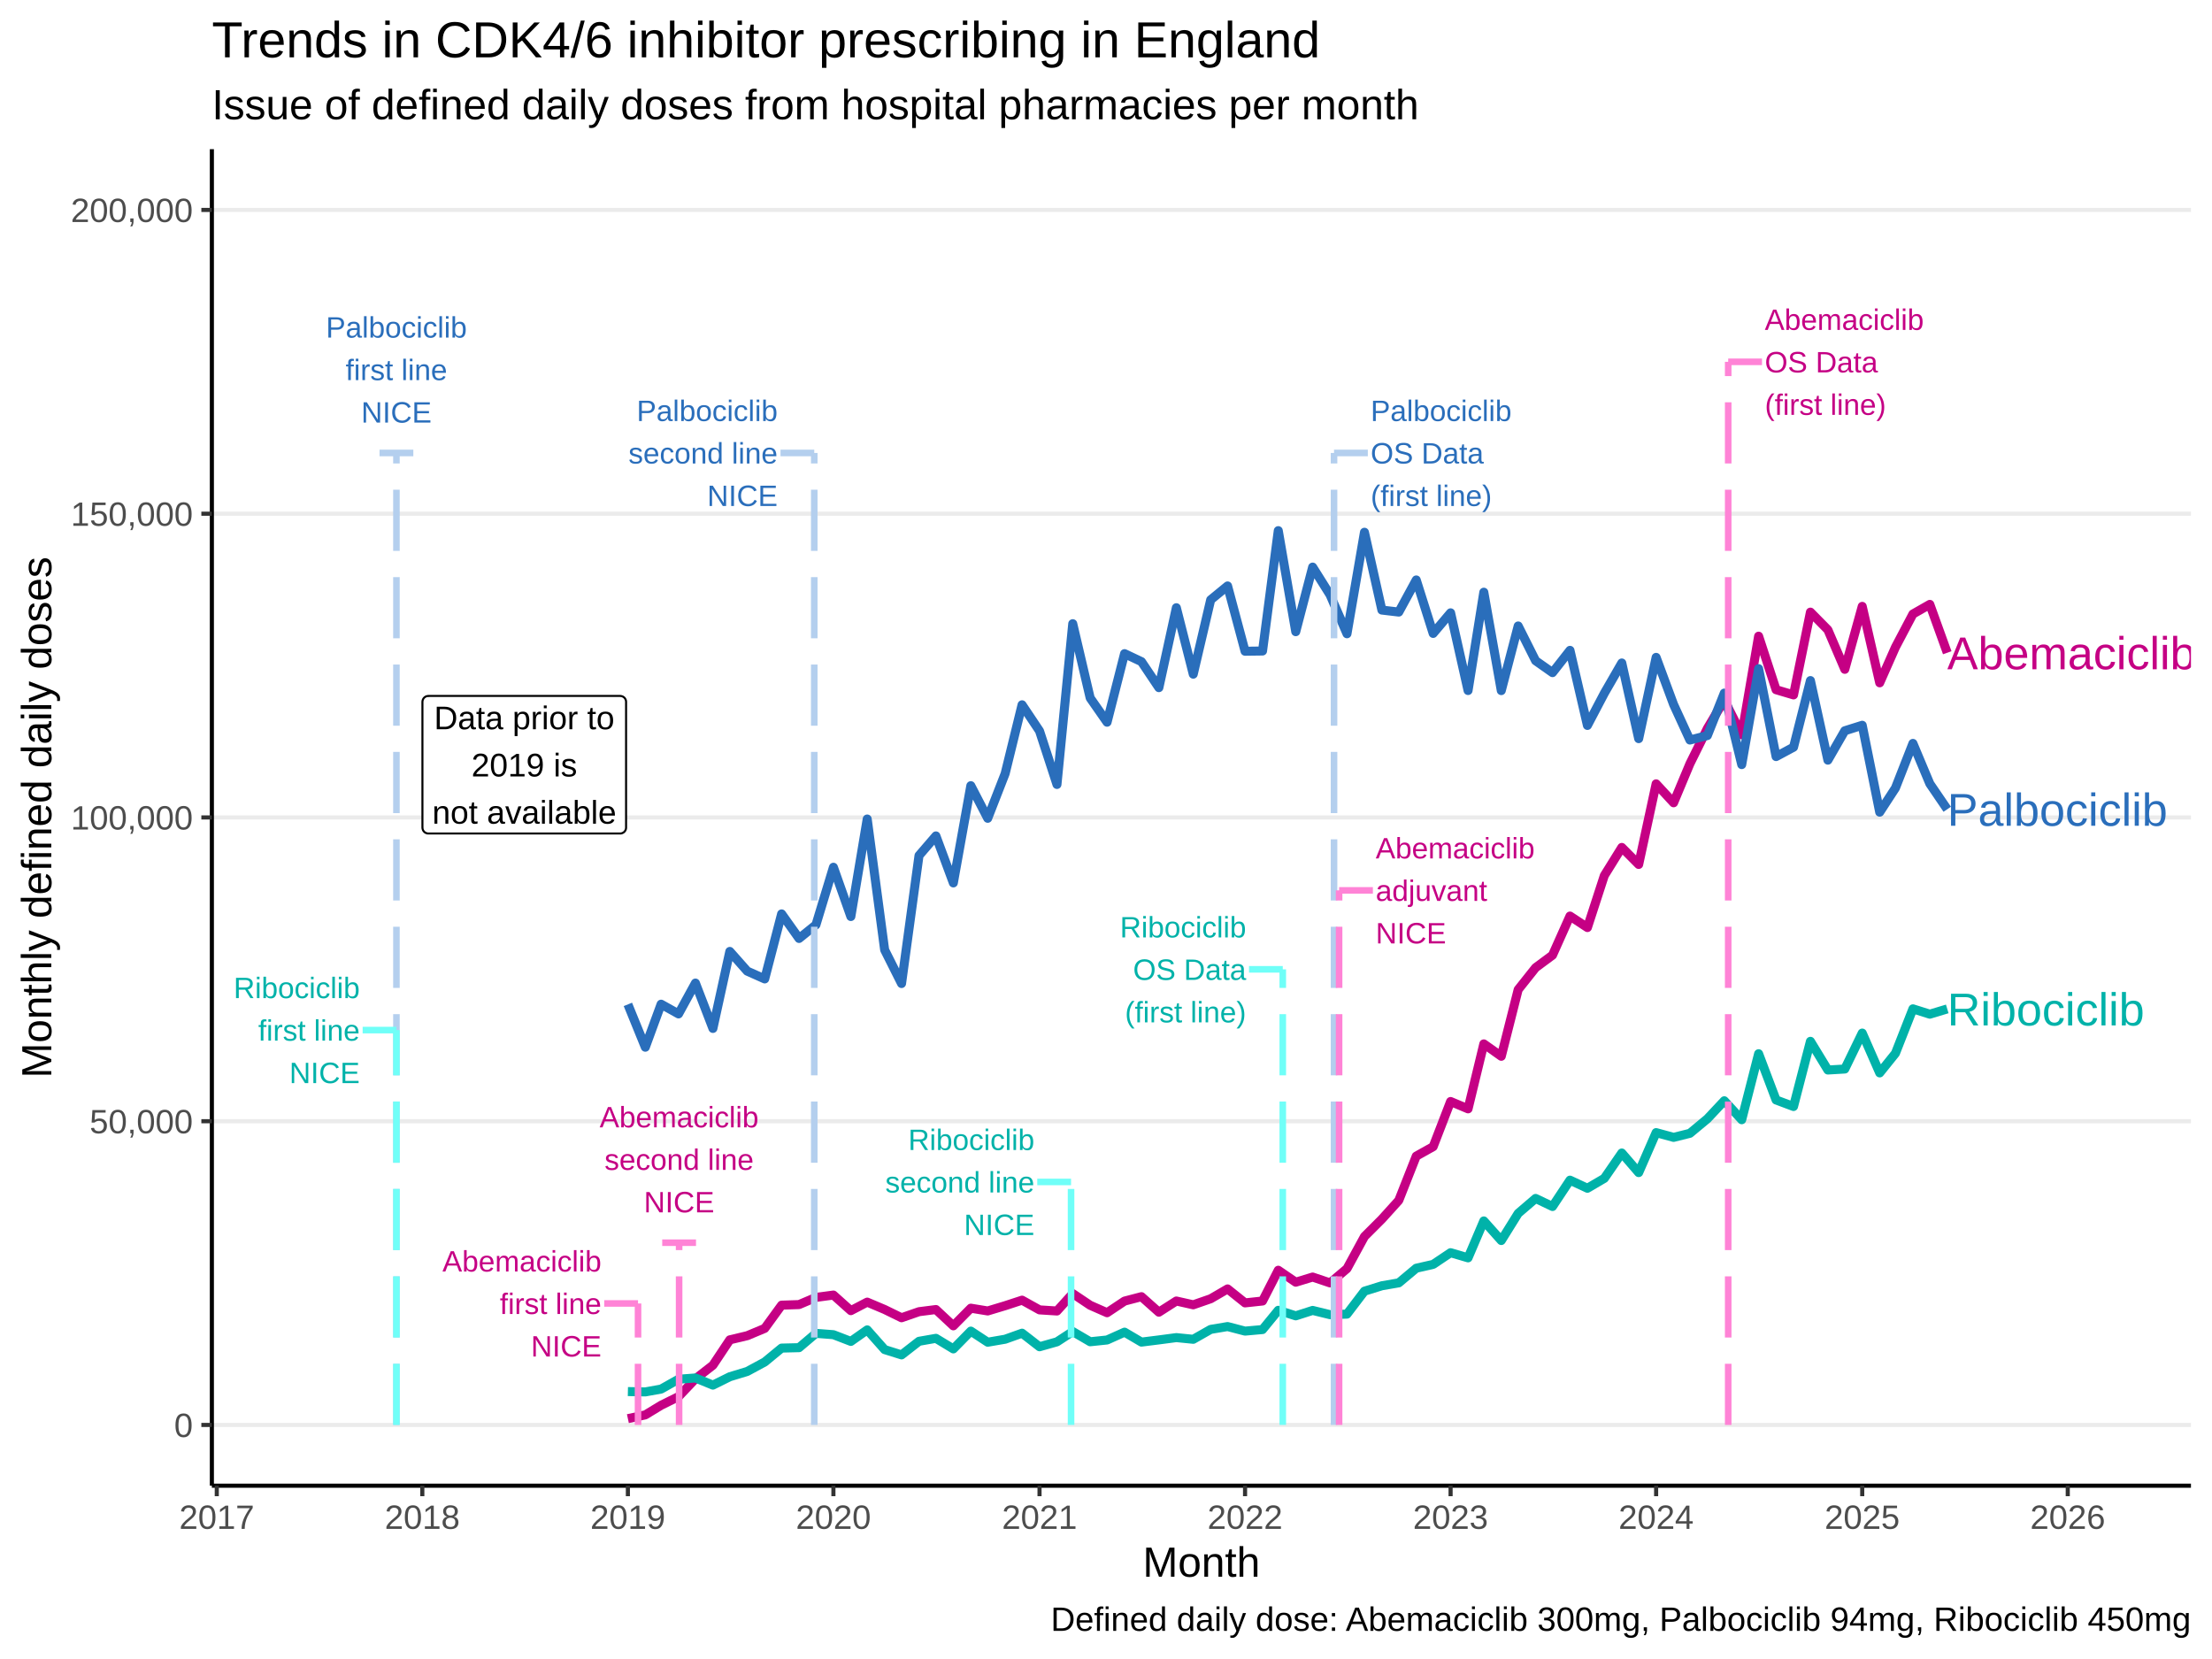
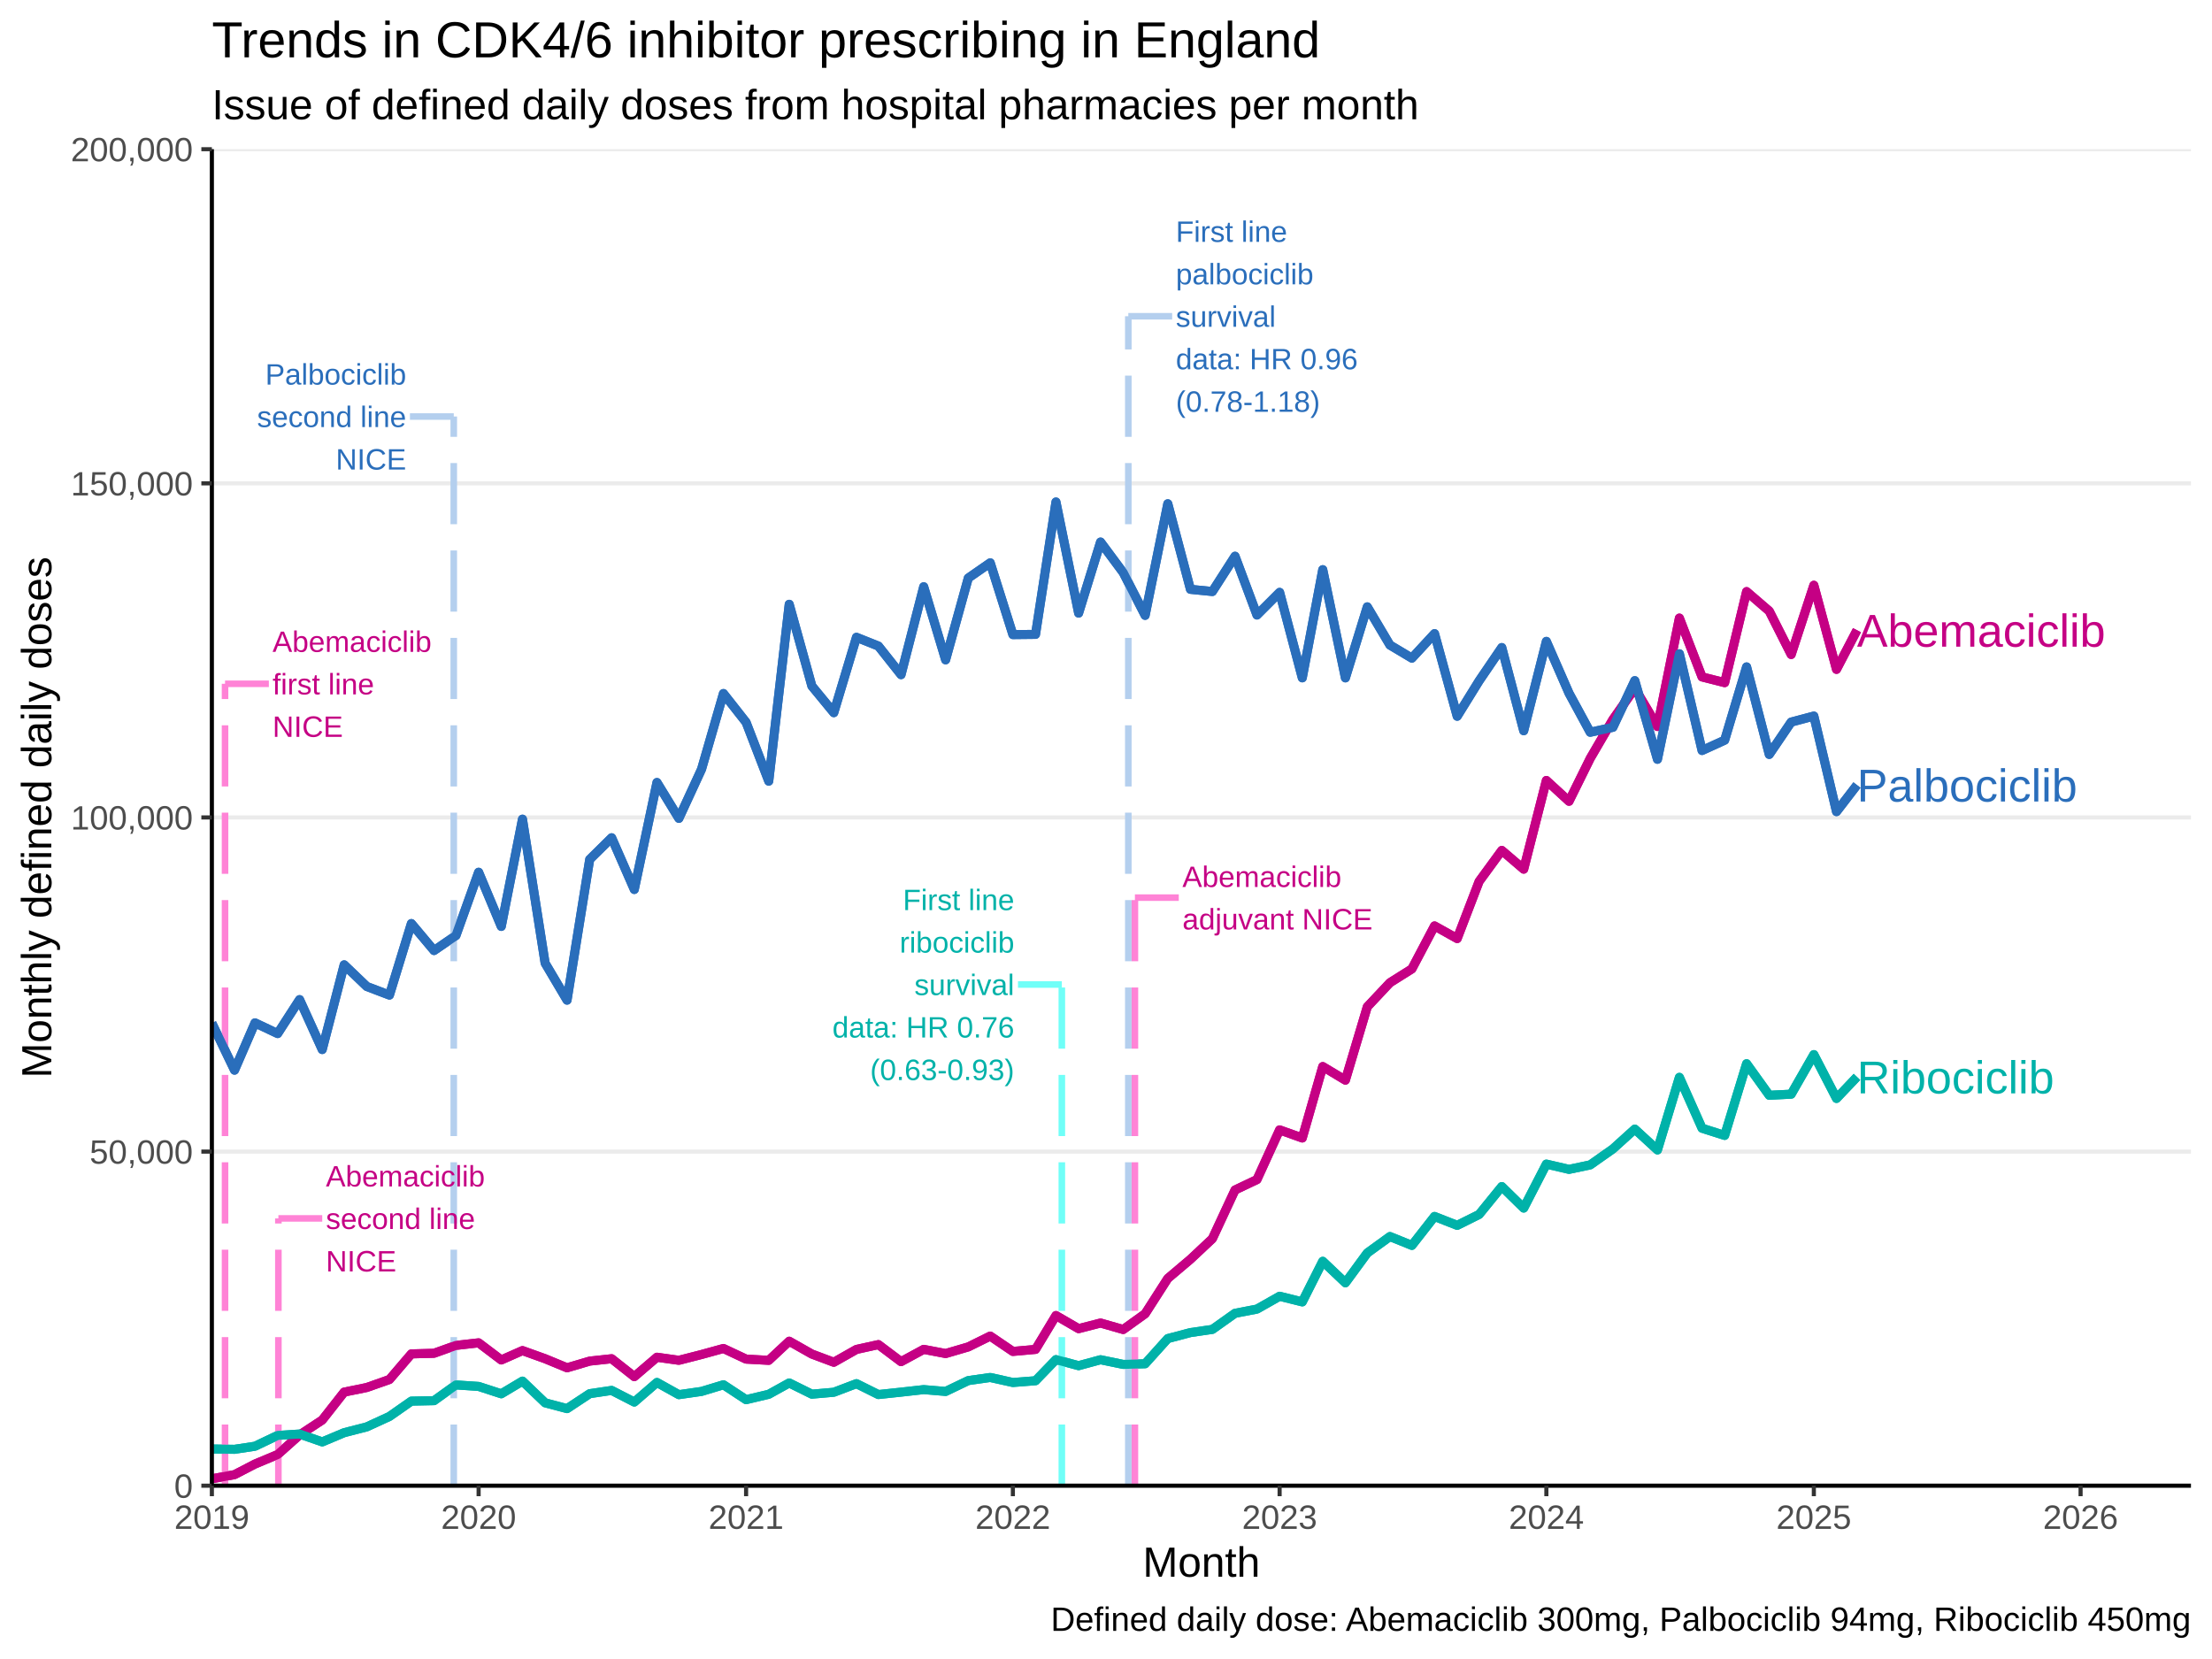
<svg xmlns="http://www.w3.org/2000/svg" class="svglite" width="576.00pt" height="432.00pt" viewBox="0 0 576.00 432.00">
  <defs>
    <style type="text/css">
    .svglite line, .svglite polyline, .svglite polygon, .svglite path, .svglite rect, .svglite circle {
      fill: none;
      stroke: #000000;
      stroke-linecap: round;
      stroke-linejoin: round;
      stroke-miterlimit: 10.00;
    }
    .svglite text {
      white-space: pre;
    }
  </style>
  </defs>
  <rect width="100%" height="100%" style="stroke: none; fill: #FFFFFF;" />
  <defs>
    <clipPath id="cpMC4wMHw1NzYuMDB8MC4wMHw0MzIuMDA=">
      <rect x="0.00" y="0.00" width="576.00" height="432.00" />
    </clipPath>
  </defs>
  <g clip-path="url(#cpMC4wMHw1NzYuMDB8MC4wMHw0MzIuMDA=)">
    <rect x="0.00" y="0" width="576.00" height="432.00" style="stroke-width: 1.07; stroke: #FFFFFF; fill: #FFFFFF;" />
  </g>
  <defs>
    <clipPath id="cpNTUuMTd8NTcwLjUyfDM4Ljg1fDM4Ni44Nw==">
      <rect x="55.17" y="38.85" width="515.35" height="348.02" />
    </clipPath>
  </defs>
  <g clip-path="url(#cpNTUuMTd8NTcwLjUyfDM4Ljg1fDM4Ni44Nw==)">
    <rect x="55.17" y="38.85" width="515.35" height="348.02" style="stroke-width: 1.07; stroke: none; fill: #FFFFFF;" />
-     <polyline points="55.17,371.05 570.52,371.05 " style="stroke-width: 1.07; stroke: #EBEBEB; stroke-linecap: butt;" />
-     <polyline points="55.17,291.96 570.52,291.96 " style="stroke-width: 1.07; stroke: #EBEBEB; stroke-linecap: butt;" />
+     <polyline points="55.17,386.87 570.52,386.87 " style="stroke-width: 1.07; stroke: #EBEBEB; stroke-linecap: butt;" />
+     <polyline points="55.17,299.87 570.52,299.87 " style="stroke-width: 1.07; stroke: #EBEBEB; stroke-linecap: butt;" />
    <polyline points="55.17,212.86 570.52,212.86 " style="stroke-width: 1.07; stroke: #EBEBEB; stroke-linecap: butt;" />
-     <polyline points="55.17,133.77 570.52,133.77 " style="stroke-width: 1.07; stroke: #EBEBEB; stroke-linecap: butt;" />
-     <polyline points="55.17,54.67 570.52,54.67 " style="stroke-width: 1.07; stroke: #EBEBEB; stroke-linecap: butt;" />
-     <polyline points="163.50,369.41 168.04,368.43 172.15,365.93 176.69,363.68 181.09,359.04 185.64,355.50 190.04,348.89 194.58,347.81 199.13,345.91 203.53,339.86 208.07,339.71 212.47,337.84 217.02,337.23 221.56,341.29 225.82,339.07 230.36,340.99 234.76,343.14 239.31,341.56 243.71,341.00 248.25,345.24 252.80,340.65 257.20,341.37 261.74,340.00 266.14,338.56 270.69,341.09 275.23,341.38 279.34,336.85 283.88,339.89 288.28,341.83 292.83,338.80 297.23,337.65 301.77,341.69 306.32,338.78 310.72,339.77 315.26,338.19 319.66,335.63 324.21,339.27 328.76,338.78 332.86,330.77 337.41,333.88 341.81,332.54 346.35,334.07 350.75,330.35 355.30,321.99 359.84,317.45 364.24,312.58 368.79,301.05 373.19,298.59 377.73,286.83 382.28,288.74 386.38,271.83 390.93,275.05 395.33,257.69 399.87,251.98 404.27,248.72 408.82,238.54 413.36,241.53 417.76,228.00 422.31,220.67 426.71,225.10 431.25,204.11 435.80,209.04 440.05,198.88 444.60,189.68 449.00,182.29 453.54,191.33 457.94,165.66 462.49,179.60 467.03,180.95 471.43,159.40 475.98,164.02 480.38,174.29 484.92,157.90 489.47,177.80 493.57,168.53 498.12,159.89 502.52,157.38 507.06,169.97 " style="stroke-width: 2.35; stroke: #C50084; stroke-linecap: butt;" />
-     <polyline points="163.50,261.54 168.04,272.69 172.15,261.49 176.69,264.02 181.09,255.99 185.64,267.80 190.04,247.75 194.58,252.88 199.13,254.91 203.53,237.98 208.07,244.37 212.47,240.82 217.02,225.83 221.56,238.66 225.82,213.27 230.36,247.35 234.76,256.11 239.31,222.78 243.71,217.67 248.25,229.91 252.80,204.59 257.20,213.08 261.74,201.44 266.14,183.53 270.69,190.34 275.23,204.27 279.34,162.41 283.88,181.75 288.28,188.06 292.83,170.21 297.23,172.29 301.77,179.06 306.32,158.25 310.72,175.55 315.26,156.19 319.66,152.58 324.21,169.58 328.76,169.52 332.86,138.18 337.41,164.49 341.81,147.67 346.35,154.90 350.75,165.03 355.30,138.60 359.84,158.86 364.24,159.38 368.79,151.02 373.19,164.94 377.73,159.58 382.28,179.81 386.38,154.21 390.93,179.83 395.33,163.00 399.87,172.05 404.27,175.15 408.82,169.35 413.36,188.90 417.76,180.53 422.31,172.64 426.71,192.34 431.25,171.18 435.80,183.45 440.05,192.70 444.60,191.53 449.00,180.48 453.54,199.10 457.94,174.12 462.49,197.01 467.03,194.57 471.43,177.22 475.98,197.94 480.38,190.29 484.92,188.86 489.47,211.49 493.57,205.19 498.12,193.58 502.52,204.07 507.06,210.73 " style="stroke-width: 2.35; stroke: #2A6EBB; stroke-linecap: butt;" />
-     <polyline points="163.50,362.36 168.04,362.45 172.15,361.71 176.69,359.15 181.09,358.82 185.64,360.68 190.04,358.50 194.58,357.12 199.13,354.66 203.53,351.04 208.07,350.93 212.47,347.20 217.02,347.55 221.56,349.30 225.82,346.30 230.36,351.43 234.76,352.81 239.31,349.27 243.71,348.50 248.25,351.25 252.80,346.62 257.20,349.51 261.74,348.73 266.14,347.16 270.69,350.69 275.23,349.41 279.34,346.73 283.88,349.39 288.28,348.93 292.83,346.89 297.23,349.48 301.77,348.91 306.32,348.31 310.72,348.75 315.26,346.17 319.66,345.43 324.21,346.62 328.76,346.21 332.86,341.20 337.41,342.64 341.81,341.23 346.35,342.34 350.75,342.19 355.30,336.22 359.84,334.81 364.24,334.05 368.79,330.24 373.19,329.24 377.73,326.20 382.28,327.54 386.38,317.93 390.93,323.03 395.33,315.96 399.87,312.07 404.27,314.17 408.82,307.31 413.36,309.42 417.76,306.84 422.31,300.24 426.71,305.34 431.25,294.93 435.80,296.17 440.05,295.11 444.60,291.33 449.00,286.64 453.54,291.57 457.94,274.39 462.49,286.43 467.03,288.13 471.43,271.16 475.98,278.63 480.38,278.37 484.92,269.01 489.47,279.38 493.57,274.28 498.12,262.70 502.52,264.09 507.06,262.72 " style="stroke-width: 2.35; stroke: #00B2A9; stroke-linecap: butt;" />
-     <polygon points="111.54,217.04 161.49,217.04 161.43,217.04 161.68,217.03 161.92,216.98 162.15,216.89 162.36,216.77 162.56,216.61 162.72,216.43 162.85,216.22 162.95,215.99 163.01,215.75 163.03,215.51 163.03,215.51 163.03,182.76 163.03,182.76 163.01,182.51 162.95,182.27 162.85,182.05 162.72,181.84 162.56,181.65 162.36,181.50 162.15,181.37 161.92,181.29 161.68,181.24 161.49,181.22 111.54,181.22 111.73,181.24 111.48,181.23 111.23,181.26 111.00,181.32 110.77,181.43 110.57,181.57 110.39,181.74 110.24,181.94 110.13,182.16 110.05,182.39 110.01,182.64 110.00,182.76 110.00,215.51 110.01,215.38 110.01,215.63 110.05,215.87 110.13,216.11 110.24,216.33 110.39,216.52 110.57,216.70 110.77,216.84 111.00,216.94 111.23,217.01 111.48,217.04 " style="stroke-width: 0.53; fill: #FFFFFF;" />
-     <text x="136.52" y="189.90" text-anchor="middle" style="font-size: 8.54px; font-family: &quot;Arial&quot;;" textLength="46.94px" lengthAdjust="spacingAndGlyphs">Data prior to</text>
-     <text x="136.52" y="202.19" text-anchor="middle" style="font-size: 8.54px; font-family: &quot;Arial&quot;;" textLength="27.51px" lengthAdjust="spacingAndGlyphs">2019 is</text>
-     <text x="136.52" y="214.48" text-anchor="middle" style="font-size: 8.54px; font-family: &quot;Arial&quot;;" textLength="47.90px" lengthAdjust="spacingAndGlyphs">not available</text>
-     <text x="507.06" y="174.27" style="font-size: 12.00px;fill: #C50084; font-family: &quot;Arial&quot;;" textLength="64.71px" lengthAdjust="spacingAndGlyphs">Abemaciclib</text>
-     <text x="507.06" y="215.03" style="font-size: 12.00px;fill: #2A6EBB; font-family: &quot;Arial&quot;;" textLength="57.37px" lengthAdjust="spacingAndGlyphs">Palbociclib</text>
-     <text x="507.06" y="267.02" style="font-size: 12.00px;fill: #00B2A9; font-family: &quot;Arial&quot;;" textLength="51.36px" lengthAdjust="spacingAndGlyphs">Ribociclib</text>
-     <line x1="103.23" y1="371.05" x2="103.23" y2="117.95" style="stroke-width: 1.71; stroke: #B4CFEE; stroke-dasharray: 15.93,6.83; stroke-linecap: butt;" />
-     <line x1="212.03" y1="371.05" x2="212.03" y2="117.95" style="stroke-width: 1.71; stroke: #B4CFEE; stroke-dasharray: 15.93,6.83; stroke-linecap: butt;" />
-     <line x1="347.38" y1="371.05" x2="347.38" y2="117.95" style="stroke-width: 1.71; stroke: #B4CFEE; stroke-dasharray: 15.93,6.83; stroke-linecap: butt;" />
-     <line x1="450.02" y1="371.05" x2="450.02" y2="94.22" style="stroke-width: 1.71; stroke: #FF83D6; stroke-dasharray: 15.93,6.83; stroke-linecap: butt;" />
-     <line x1="166.14" y1="371.05" x2="166.14" y2="339.42" style="stroke-width: 1.71; stroke: #FF83D6; stroke-dasharray: 15.93,6.83; stroke-linecap: butt;" />
-     <line x1="176.84" y1="371.05" x2="176.84" y2="323.60" style="stroke-width: 1.71; stroke: #FF83D6; stroke-dasharray: 15.93,6.83; stroke-linecap: butt;" />
-     <line x1="348.70" y1="371.05" x2="348.70" y2="231.85" style="stroke-width: 1.71; stroke: #FF83D6; stroke-dasharray: 15.93,6.83; stroke-linecap: butt;" />
-     <line x1="103.23" y1="371.05" x2="103.23" y2="268.23" style="stroke-width: 1.71; stroke: #70FFF8; stroke-dasharray: 15.93,6.83; stroke-linecap: butt;" />
-     <line x1="278.90" y1="371.05" x2="278.90" y2="307.78" style="stroke-width: 1.71; stroke: #70FFF8; stroke-dasharray: 15.93,6.83; stroke-linecap: butt;" />
-     <line x1="334.03" y1="371.05" x2="334.03" y2="252.41" style="stroke-width: 1.71; stroke: #70FFF8; stroke-dasharray: 15.93,6.83; stroke-linecap: butt;" />
-     <line x1="212.03" y1="117.95" x2="203.24" y2="117.95" style="stroke-width: 1.71; stroke: #B4CFEE; stroke-dasharray: 15.93,6.83; stroke-linecap: butt;" />
-     <line x1="166.14" y1="339.42" x2="157.34" y2="339.42" style="stroke-width: 1.71; stroke: #FF83D6; stroke-dasharray: 15.93,6.83; stroke-linecap: butt;" />
-     <line x1="103.23" y1="268.23" x2="94.43" y2="268.23" style="stroke-width: 1.71; stroke: #70FFF8; stroke-dasharray: 15.93,6.83; stroke-linecap: butt;" />
-     <line x1="278.90" y1="307.78" x2="270.10" y2="307.78" style="stroke-width: 1.71; stroke: #70FFF8; stroke-dasharray: 15.93,6.83; stroke-linecap: butt;" />
-     <line x1="334.03" y1="252.41" x2="325.24" y2="252.41" style="stroke-width: 1.71; stroke: #70FFF8; stroke-dasharray: 15.93,6.83; stroke-linecap: butt;" />
-     <line x1="347.38" y1="117.95" x2="356.18" y2="117.95" style="stroke-width: 1.71; stroke: #B4CFEE; stroke-dasharray: 15.93,6.83; stroke-linecap: butt;" />
-     <line x1="450.02" y1="94.22" x2="458.82" y2="94.22" style="stroke-width: 1.71; stroke: #FF83D6; stroke-dasharray: 15.93,6.83; stroke-linecap: butt;" />
-     <line x1="348.70" y1="231.85" x2="357.50" y2="231.85" style="stroke-width: 1.71; stroke: #FF83D6; stroke-dasharray: 15.93,6.83; stroke-linecap: butt;" />
-     <line x1="98.83" y1="117.95" x2="107.63" y2="117.95" style="stroke-width: 1.71; stroke: #B4CFEE; stroke-dasharray: 15.93,6.83; stroke-linecap: butt;" />
-     <line x1="172.44" y1="323.60" x2="181.24" y2="323.60" style="stroke-width: 1.71; stroke: #FF83D6; stroke-dasharray: 15.93,6.83; stroke-linecap: butt;" />
-     <text x="202.50" y="109.63" text-anchor="end" style="font-size: 7.68px;fill: #2A6EBB; font-family: &quot;Arial&quot;;" textLength="36.70px" lengthAdjust="spacingAndGlyphs">Palbociclib</text>
-     <text x="202.50" y="120.69" text-anchor="end" style="font-size: 7.68px;fill: #2A6EBB; font-family: &quot;Arial&quot;;" textLength="38.84px" lengthAdjust="spacingAndGlyphs">second line</text>
-     <text x="202.50" y="131.76" text-anchor="end" style="font-size: 7.68px;fill: #2A6EBB; font-family: &quot;Arial&quot;;" textLength="18.34px" lengthAdjust="spacingAndGlyphs">NICE</text>
-     <text x="156.61" y="331.10" text-anchor="end" style="font-size: 7.68px;fill: #C50084; font-family: &quot;Arial&quot;;" textLength="41.39px" lengthAdjust="spacingAndGlyphs">Abemaciclib</text>
-     <text x="156.61" y="342.16" text-anchor="end" style="font-size: 7.68px;fill: #C50084; font-family: &quot;Arial&quot;;" textLength="26.45px" lengthAdjust="spacingAndGlyphs">first line</text>
-     <text x="156.61" y="353.23" text-anchor="end" style="font-size: 7.68px;fill: #C50084; font-family: &quot;Arial&quot;;" textLength="18.34px" lengthAdjust="spacingAndGlyphs">NICE</text>
-     <text x="93.70" y="259.91" text-anchor="end" style="font-size: 7.68px;fill: #00B2A9; font-family: &quot;Arial&quot;;" textLength="32.85px" lengthAdjust="spacingAndGlyphs">Ribociclib</text>
-     <text x="93.70" y="270.98" text-anchor="end" style="font-size: 7.68px;fill: #00B2A9; font-family: &quot;Arial&quot;;" textLength="26.45px" lengthAdjust="spacingAndGlyphs">first line</text>
-     <text x="93.70" y="282.04" text-anchor="end" style="font-size: 7.68px;fill: #00B2A9; font-family: &quot;Arial&quot;;" textLength="18.34px" lengthAdjust="spacingAndGlyphs">NICE</text>
-     <text x="269.37" y="299.46" text-anchor="end" style="font-size: 7.68px;fill: #00B2A9; font-family: &quot;Arial&quot;;" textLength="32.85px" lengthAdjust="spacingAndGlyphs">Ribociclib</text>
-     <text x="269.37" y="310.52" text-anchor="end" style="font-size: 7.68px;fill: #00B2A9; font-family: &quot;Arial&quot;;" textLength="38.84px" lengthAdjust="spacingAndGlyphs">second line</text>
-     <text x="269.37" y="321.59" text-anchor="end" style="font-size: 7.68px;fill: #00B2A9; font-family: &quot;Arial&quot;;" textLength="18.34px" lengthAdjust="spacingAndGlyphs">NICE</text>
-     <text x="324.50" y="244.10" text-anchor="end" style="font-size: 7.68px;fill: #00B2A9; font-family: &quot;Arial&quot;;" textLength="32.85px" lengthAdjust="spacingAndGlyphs">Ribociclib</text>
-     <text x="324.50" y="255.16" text-anchor="end" style="font-size: 7.68px;fill: #00B2A9; font-family: &quot;Arial&quot;;" textLength="29.43px" lengthAdjust="spacingAndGlyphs">OS Data</text>
-     <text x="324.50" y="266.22" text-anchor="end" style="font-size: 7.68px;fill: #00B2A9; font-family: &quot;Arial&quot;;" textLength="31.56px" lengthAdjust="spacingAndGlyphs">(first line)</text>
-     <text x="356.91" y="109.63" style="font-size: 7.68px;fill: #2A6EBB; font-family: &quot;Arial&quot;;" textLength="36.70px" lengthAdjust="spacingAndGlyphs">Palbociclib</text>
-     <text x="356.91" y="120.69" style="font-size: 7.68px;fill: #2A6EBB; font-family: &quot;Arial&quot;;" textLength="29.43px" lengthAdjust="spacingAndGlyphs">OS Data</text>
-     <text x="356.91" y="131.76" style="font-size: 7.68px;fill: #2A6EBB; font-family: &quot;Arial&quot;;" textLength="31.56px" lengthAdjust="spacingAndGlyphs">(first line)</text>
-     <text x="459.55" y="85.90" style="font-size: 7.68px;fill: #C50084; font-family: &quot;Arial&quot;;" textLength="41.39px" lengthAdjust="spacingAndGlyphs">Abemaciclib</text>
-     <text x="459.55" y="96.97" style="font-size: 7.68px;fill: #C50084; font-family: &quot;Arial&quot;;" textLength="29.43px" lengthAdjust="spacingAndGlyphs">OS Data</text>
-     <text x="459.55" y="108.03" style="font-size: 7.68px;fill: #C50084; font-family: &quot;Arial&quot;;" textLength="31.56px" lengthAdjust="spacingAndGlyphs">(first line)</text>
-     <text x="358.23" y="223.53" style="font-size: 7.68px;fill: #C50084; font-family: &quot;Arial&quot;;" textLength="41.39px" lengthAdjust="spacingAndGlyphs">Abemaciclib</text>
-     <text x="358.23" y="234.59" style="font-size: 7.68px;fill: #C50084; font-family: &quot;Arial&quot;;" textLength="29.02px" lengthAdjust="spacingAndGlyphs">adjuvant</text>
-     <text x="358.23" y="245.66" style="font-size: 7.68px;fill: #C50084; font-family: &quot;Arial&quot;;" textLength="18.34px" lengthAdjust="spacingAndGlyphs">NICE</text>
-     <text x="103.23" y="87.91" text-anchor="middle" style="font-size: 7.68px;fill: #2A6EBB; font-family: &quot;Arial&quot;;" textLength="36.70px" lengthAdjust="spacingAndGlyphs">Palbociclib</text>
-     <text x="103.23" y="98.98" text-anchor="middle" style="font-size: 7.68px;fill: #2A6EBB; font-family: &quot;Arial&quot;;" textLength="26.45px" lengthAdjust="spacingAndGlyphs">first line</text>
-     <text x="103.23" y="110.04" text-anchor="middle" style="font-size: 7.68px;fill: #2A6EBB; font-family: &quot;Arial&quot;;" textLength="18.34px" lengthAdjust="spacingAndGlyphs">NICE</text>
-     <text x="176.84" y="293.56" text-anchor="middle" style="font-size: 7.68px;fill: #C50084; font-family: &quot;Arial&quot;;" textLength="41.39px" lengthAdjust="spacingAndGlyphs">Abemaciclib</text>
-     <text x="176.84" y="304.63" text-anchor="middle" style="font-size: 7.68px;fill: #C50084; font-family: &quot;Arial&quot;;" textLength="38.84px" lengthAdjust="spacingAndGlyphs">second line</text>
-     <text x="176.84" y="315.69" text-anchor="middle" style="font-size: 7.68px;fill: #C50084; font-family: &quot;Arial&quot;;" textLength="18.34px" lengthAdjust="spacingAndGlyphs">NICE</text>
+     <polyline points="55.17,125.86 570.52,125.86 " style="stroke-width: 1.07; stroke: #EBEBEB; stroke-linecap: butt;" />
+     <polyline points="55.17,38.85 570.52,38.85 " style="stroke-width: 1.07; stroke: #EBEBEB; stroke-linecap: butt;" />
+     <polyline points="55.17,385.06 61.07,383.99 66.40,381.23 72.30,378.76 78.01,373.66 83.91,369.77 89.62,362.50 95.51,361.30 101.41,359.22 107.12,352.55 113.02,352.39 118.73,350.34 124.63,349.67 130.53,354.13 136.05,351.69 141.95,353.81 147.66,356.17 153.56,354.43 159.27,353.81 165.17,358.47 171.07,353.42 176.78,354.22 182.68,352.71 188.38,351.14 194.28,353.91 200.18,354.23 205.51,349.25 211.41,352.59 217.12,354.73 223.02,351.39 228.73,350.13 234.63,354.57 240.53,351.37 246.24,352.46 252.14,350.73 257.85,347.91 263.75,351.91 269.65,351.38 274.97,342.56 280.87,345.98 286.58,344.51 292.48,346.20 298.19,342.10 304.09,332.90 309.99,327.91 315.70,322.55 321.60,309.87 327.31,307.16 333.21,294.22 339.11,296.33 344.44,277.73 350.34,281.27 356.04,262.17 361.94,255.89 367.65,252.30 373.55,241.11 379.45,244.40 385.16,229.52 391.06,221.45 396.77,226.33 402.67,203.23 408.57,208.65 414.09,197.48 419.99,187.37 425.70,179.24 431.60,189.18 437.31,160.95 443.21,176.27 449.10,177.76 454.81,154.05 460.71,159.13 466.42,170.43 472.32,152.40 478.22,174.30 483.55,164.10 " style="stroke-width: 2.35; stroke: #C50084; stroke-linecap: butt;" />
+     <polyline points="55.17,266.41 61.07,278.67 66.40,266.35 72.30,269.14 78.01,260.30 83.91,273.30 89.62,251.24 95.51,256.88 101.41,259.12 107.12,240.49 113.02,247.52 118.73,243.61 124.63,227.13 130.53,241.24 136.05,213.31 141.95,250.80 147.66,260.44 153.56,223.78 159.27,218.15 165.17,231.62 171.07,203.76 176.78,213.10 182.68,200.30 188.38,180.59 194.28,188.09 200.18,203.41 205.51,157.36 211.41,178.64 217.12,185.58 223.02,165.95 228.73,168.23 234.63,175.68 240.53,152.79 246.24,171.82 252.14,150.52 257.85,146.56 263.75,165.25 269.65,165.19 274.97,130.72 280.87,159.65 286.58,141.15 292.48,149.10 298.19,160.24 304.09,131.18 309.99,153.46 315.70,154.03 321.60,144.84 327.31,160.15 333.21,154.25 339.11,176.51 344.44,148.34 350.34,176.52 356.04,158.02 361.94,167.97 367.65,171.38 373.55,165.00 379.45,186.51 385.16,177.29 391.06,168.62 396.77,190.28 402.67,167.01 408.57,180.51 414.09,190.68 419.99,189.39 425.70,177.24 431.60,197.72 437.31,170.24 443.21,195.43 449.10,192.74 454.81,173.66 460.71,196.45 466.42,188.03 472.32,186.46 478.22,211.35 483.55,204.42 " style="stroke-width: 2.35; stroke: #2A6EBB; stroke-linecap: butt;" />
+     <polyline points="55.17,377.31 61.07,377.40 66.40,376.59 72.30,373.78 78.01,373.42 83.91,375.47 89.62,373.07 95.51,371.55 101.41,368.84 107.12,364.85 113.02,364.73 118.73,360.63 124.63,361.02 130.53,362.94 136.05,359.64 141.95,365.29 147.66,366.80 153.56,362.91 159.27,362.06 165.17,365.09 171.07,359.99 176.78,363.17 182.68,362.32 188.38,360.59 194.28,364.47 200.18,363.07 205.51,360.12 211.41,363.04 217.12,362.54 223.02,360.30 228.73,363.14 234.63,362.51 240.53,361.85 246.24,362.33 252.14,359.50 257.85,358.69 263.75,360.00 269.65,359.54 274.97,354.04 280.87,355.62 286.58,354.07 292.48,355.29 298.19,355.12 304.09,348.56 309.99,347.00 315.70,346.17 321.60,341.98 327.31,340.88 333.21,337.54 339.11,339.01 344.44,328.44 350.34,334.04 356.04,326.27 361.94,321.99 367.65,324.30 373.55,316.76 379.45,319.08 385.16,316.24 391.06,308.98 396.77,314.58 402.67,303.13 408.57,304.50 414.09,303.33 419.99,299.18 425.70,294.02 431.60,299.44 437.31,280.54 443.21,293.79 449.10,295.66 454.81,276.99 460.71,285.21 466.42,284.92 472.32,274.62 478.22,286.03 483.55,280.42 " style="stroke-width: 2.35; stroke: #00B2A9; stroke-linecap: butt;" />
+     <text x="483.55" y="168.40" style="font-size: 12.00px;fill: #C50084; font-family: &quot;Arial&quot;;" textLength="64.71px" lengthAdjust="spacingAndGlyphs">Abemaciclib</text>
+     <text x="483.55" y="208.72" style="font-size: 12.00px;fill: #2A6EBB; font-family: &quot;Arial&quot;;" textLength="57.37px" lengthAdjust="spacingAndGlyphs">Palbociclib</text>
+     <text x="483.55" y="284.72" style="font-size: 12.00px;fill: #00B2A9; font-family: &quot;Arial&quot;;" textLength="51.36px" lengthAdjust="spacingAndGlyphs">Ribociclib</text>
+     <line x1="118.16" y1="386.87" x2="118.16" y2="108.46" style="stroke-width: 1.71; stroke: #B4CFEE; stroke-dasharray: 15.93,6.83; stroke-linecap: butt;" />
+     <line x1="293.81" y1="386.87" x2="293.81" y2="82.35" style="stroke-width: 1.71; stroke: #B4CFEE; stroke-dasharray: 15.93,6.83; stroke-linecap: butt;" />
+     <line x1="58.60" y1="386.87" x2="58.60" y2="178.06" style="stroke-width: 1.71; stroke: #FF83D6; stroke-dasharray: 15.93,6.83; stroke-linecap: butt;" />
+     <line x1="72.49" y1="386.87" x2="72.49" y2="317.27" style="stroke-width: 1.71; stroke: #FF83D6; stroke-dasharray: 15.93,6.83; stroke-linecap: butt;" />
+     <line x1="295.53" y1="386.87" x2="295.53" y2="233.74" style="stroke-width: 1.71; stroke: #FF83D6; stroke-dasharray: 15.93,6.83; stroke-linecap: butt;" />
+     <line x1="276.50" y1="386.87" x2="276.50" y2="256.37" style="stroke-width: 1.71; stroke: #70FFF8; stroke-dasharray: 15.93,6.83; stroke-linecap: butt;" />
+     <line x1="118.16" y1="108.46" x2="106.74" y2="108.46" style="stroke-width: 1.71; stroke: #B4CFEE; stroke-dasharray: 15.93,6.83; stroke-linecap: butt;" />
+     <line x1="276.50" y1="256.37" x2="265.08" y2="256.37" style="stroke-width: 1.71; stroke: #70FFF8; stroke-dasharray: 15.93,6.83; stroke-linecap: butt;" />
+     <line x1="293.81" y1="82.35" x2="305.23" y2="82.35" style="stroke-width: 1.71; stroke: #B4CFEE; stroke-dasharray: 15.93,6.83; stroke-linecap: butt;" />
+     <line x1="58.60" y1="178.06" x2="70.01" y2="178.06" style="stroke-width: 1.71; stroke: #FF83D6; stroke-dasharray: 15.93,6.83; stroke-linecap: butt;" />
+     <line x1="72.49" y1="317.27" x2="83.91" y2="317.27" style="stroke-width: 1.71; stroke: #FF83D6; stroke-dasharray: 15.93,6.83; stroke-linecap: butt;" />
+     <line x1="295.53" y1="233.74" x2="306.95" y2="233.74" style="stroke-width: 1.71; stroke: #FF83D6; stroke-dasharray: 15.93,6.83; stroke-linecap: butt;" />
+     <text x="105.79" y="100.14" text-anchor="end" style="font-size: 7.68px;fill: #2A6EBB; font-family: &quot;Arial&quot;;" textLength="36.70px" lengthAdjust="spacingAndGlyphs">Palbociclib</text>
+     <text x="105.79" y="111.20" text-anchor="end" style="font-size: 7.68px;fill: #2A6EBB; font-family: &quot;Arial&quot;;" textLength="38.84px" lengthAdjust="spacingAndGlyphs">second line</text>
+     <text x="105.79" y="122.27" text-anchor="end" style="font-size: 7.68px;fill: #2A6EBB; font-family: &quot;Arial&quot;;" textLength="18.34px" lengthAdjust="spacingAndGlyphs">NICE</text>
+     <text x="264.13" y="236.99" text-anchor="end" style="font-size: 7.68px;fill: #00B2A9; font-family: &quot;Arial&quot;;" textLength="29.00px" lengthAdjust="spacingAndGlyphs">First line</text>
+     <text x="264.13" y="248.05" text-anchor="end" style="font-size: 7.68px;fill: #00B2A9; font-family: &quot;Arial&quot;;" textLength="29.87px" lengthAdjust="spacingAndGlyphs">ribociclib</text>
+     <text x="264.13" y="259.11" text-anchor="end" style="font-size: 7.68px;fill: #00B2A9; font-family: &quot;Arial&quot;;" textLength="26.02px" lengthAdjust="spacingAndGlyphs">survival</text>
+     <text x="264.13" y="270.17" text-anchor="end" style="font-size: 7.68px;fill: #00B2A9; font-family: &quot;Arial&quot;;" textLength="47.36px" lengthAdjust="spacingAndGlyphs">data: HR 0.76</text>
+     <text x="264.13" y="281.24" text-anchor="end" style="font-size: 7.68px;fill: #00B2A9; font-family: &quot;Arial&quot;;" textLength="37.55px" lengthAdjust="spacingAndGlyphs">(0.63-0.93)</text>
+     <text x="306.18" y="62.98" style="font-size: 7.68px;fill: #2A6EBB; font-family: &quot;Arial&quot;;" textLength="29.00px" lengthAdjust="spacingAndGlyphs">First line</text>
+     <text x="306.18" y="74.04" style="font-size: 7.68px;fill: #2A6EBB; font-family: &quot;Arial&quot;;" textLength="35.85px" lengthAdjust="spacingAndGlyphs">palbociclib</text>
+     <text x="306.18" y="85.10" style="font-size: 7.68px;fill: #2A6EBB; font-family: &quot;Arial&quot;;" textLength="26.02px" lengthAdjust="spacingAndGlyphs">survival</text>
+     <text x="306.18" y="96.16" style="font-size: 7.68px;fill: #2A6EBB; font-family: &quot;Arial&quot;;" textLength="47.36px" lengthAdjust="spacingAndGlyphs">data: HR 0.96</text>
+     <text x="306.18" y="107.23" style="font-size: 7.68px;fill: #2A6EBB; font-family: &quot;Arial&quot;;" textLength="37.55px" lengthAdjust="spacingAndGlyphs">(0.78-1.18)</text>
+     <text x="70.97" y="169.75" style="font-size: 7.68px;fill: #C50084; font-family: &quot;Arial&quot;;" textLength="41.39px" lengthAdjust="spacingAndGlyphs">Abemaciclib</text>
+     <text x="70.97" y="180.81" style="font-size: 7.68px;fill: #C50084; font-family: &quot;Arial&quot;;" textLength="26.45px" lengthAdjust="spacingAndGlyphs">first line</text>
+     <text x="70.97" y="191.87" style="font-size: 7.68px;fill: #C50084; font-family: &quot;Arial&quot;;" textLength="18.34px" lengthAdjust="spacingAndGlyphs">NICE</text>
+     <text x="84.86" y="308.95" style="font-size: 7.68px;fill: #C50084; font-family: &quot;Arial&quot;;" textLength="41.39px" lengthAdjust="spacingAndGlyphs">Abemaciclib</text>
+     <text x="84.86" y="320.02" style="font-size: 7.68px;fill: #C50084; font-family: &quot;Arial&quot;;" textLength="38.84px" lengthAdjust="spacingAndGlyphs">second line</text>
+     <text x="84.86" y="331.08" style="font-size: 7.68px;fill: #C50084; font-family: &quot;Arial&quot;;" textLength="18.34px" lengthAdjust="spacingAndGlyphs">NICE</text>
+     <text x="307.90" y="230.96" style="font-size: 7.68px;fill: #C50084; font-family: &quot;Arial&quot;;" textLength="41.39px" lengthAdjust="spacingAndGlyphs">Abemaciclib</text>
+     <text x="307.90" y="242.02" style="font-size: 7.68px;fill: #C50084; font-family: &quot;Arial&quot;;" textLength="49.49px" lengthAdjust="spacingAndGlyphs">adjuvant NICE</text>
+     <polyline points="55.17,385.06 61.07,383.99 66.40,381.23 72.30,378.76 78.01,373.66 83.91,369.77 89.62,362.50 95.51,361.30 101.41,359.22 107.12,352.55 113.02,352.39 118.73,350.34 124.63,349.67 130.53,354.13 136.05,351.69 141.95,353.81 147.66,356.17 153.56,354.43 159.27,353.81 165.17,358.47 171.07,353.42 176.78,354.22 182.68,352.71 188.38,351.14 194.28,353.91 200.18,354.23 205.51,349.25 211.41,352.59 217.12,354.73 223.02,351.39 228.73,350.13 234.63,354.57 240.53,351.37 246.24,352.46 252.14,350.73 257.85,347.91 263.75,351.91 269.65,351.38 274.97,342.56 280.87,345.98 286.58,344.51 292.48,346.20 298.19,342.10 304.09,332.90 309.99,327.91 315.70,322.55 321.60,309.87 327.31,307.16 333.21,294.22 339.11,296.33 344.44,277.73 350.34,281.27 356.04,262.17 361.94,255.89 367.65,252.30 373.55,241.11 379.45,244.40 385.16,229.52 391.06,221.45 396.77,226.33 402.67,203.23 408.57,208.65 414.09,197.48 419.99,187.37 425.70,179.24 431.60,189.18 437.31,160.95 443.21,176.27 449.10,177.76 454.81,154.05 460.71,159.13 466.42,170.43 472.32,152.40 478.22,174.30 483.55,164.10 " style="stroke-width: 2.35; stroke: #C50084; stroke-linecap: butt;" />
+     <polyline points="55.17,266.41 61.07,278.67 66.40,266.35 72.30,269.14 78.01,260.30 83.91,273.30 89.62,251.24 95.51,256.88 101.41,259.12 107.12,240.49 113.02,247.52 118.73,243.61 124.63,227.13 130.53,241.24 136.05,213.31 141.95,250.80 147.66,260.44 153.56,223.78 159.27,218.15 165.17,231.62 171.07,203.76 176.78,213.10 182.68,200.30 188.38,180.59 194.28,188.09 200.18,203.41 205.51,157.36 211.41,178.64 217.12,185.58 223.02,165.95 228.73,168.23 234.63,175.68 240.53,152.79 246.24,171.82 252.14,150.52 257.85,146.56 263.75,165.25 269.65,165.19 274.97,130.72 280.87,159.65 286.58,141.15 292.48,149.10 298.19,160.24 304.09,131.18 309.99,153.46 315.70,154.03 321.60,144.84 327.31,160.15 333.21,154.25 339.11,176.51 344.44,148.34 350.34,176.52 356.04,158.02 361.94,167.97 367.65,171.38 373.55,165.00 379.45,186.51 385.16,177.29 391.06,168.62 396.77,190.28 402.67,167.01 408.57,180.51 414.09,190.68 419.99,189.39 425.70,177.24 431.60,197.72 437.31,170.24 443.21,195.43 449.10,192.74 454.81,173.66 460.71,196.45 466.42,188.03 472.32,186.46 478.22,211.35 483.55,204.42 " style="stroke-width: 2.35; stroke: #2A6EBB; stroke-linecap: butt;" />
+     <polyline points="55.17,377.31 61.07,377.40 66.40,376.59 72.30,373.78 78.01,373.42 83.91,375.47 89.62,373.07 95.51,371.55 101.41,368.84 107.12,364.85 113.02,364.73 118.73,360.63 124.63,361.02 130.53,362.94 136.05,359.64 141.95,365.29 147.66,366.80 153.56,362.91 159.27,362.06 165.17,365.09 171.07,359.99 176.78,363.17 182.68,362.32 188.38,360.59 194.28,364.47 200.18,363.07 205.51,360.12 211.41,363.04 217.12,362.54 223.02,360.30 228.73,363.14 234.63,362.51 240.53,361.85 246.24,362.33 252.14,359.50 257.85,358.69 263.75,360.00 269.65,359.54 274.97,354.04 280.87,355.62 286.58,354.07 292.48,355.29 298.19,355.12 304.09,348.56 309.99,347.00 315.70,346.17 321.60,341.98 327.31,340.88 333.21,337.54 339.11,339.01 344.44,328.44 350.34,334.04 356.04,326.27 361.94,321.99 367.65,324.30 373.55,316.76 379.45,319.08 385.16,316.24 391.06,308.98 396.77,314.58 402.67,303.13 408.57,304.50 414.09,303.33 419.99,299.18 425.70,294.02 431.60,299.44 437.31,280.54 443.21,293.79 449.10,295.66 454.81,276.99 460.71,285.21 466.42,284.92 472.32,274.62 478.22,286.03 483.55,280.42 " style="stroke-width: 2.35; stroke: #00B2A9; stroke-linecap: butt;" />
  </g>
  <g clip-path="url(#cpMC4wMHw1NzYuMDB8MC4wMHw0MzIuMDA=)">
    <polyline points="55.17,386.87 55.17,38.85 " style="stroke-width: 1.07; stroke-linecap: butt;" />
-     <text x="50.24" y="374.20" text-anchor="end" style="font-size: 8.80px;fill: #4D4D4D; font-family: &quot;Arial&quot;;" textLength="4.90px" lengthAdjust="spacingAndGlyphs">0</text>
-     <text x="50.24" y="295.11" text-anchor="end" style="font-size: 8.80px;fill: #4D4D4D; font-family: &quot;Arial&quot;;" textLength="26.93px" lengthAdjust="spacingAndGlyphs">50,000</text>
+     <text x="50.24" y="390.02" text-anchor="end" style="font-size: 8.80px;fill: #4D4D4D; font-family: &quot;Arial&quot;;" textLength="4.90px" lengthAdjust="spacingAndGlyphs">0</text>
+     <text x="50.24" y="303.02" text-anchor="end" style="font-size: 8.80px;fill: #4D4D4D; font-family: &quot;Arial&quot;;" textLength="26.93px" lengthAdjust="spacingAndGlyphs">50,000</text>
    <text x="50.24" y="216.01" text-anchor="end" style="font-size: 8.80px;fill: #4D4D4D; font-family: &quot;Arial&quot;;" textLength="31.82px" lengthAdjust="spacingAndGlyphs">100,000</text>
-     <text x="50.24" y="136.92" text-anchor="end" style="font-size: 8.80px;fill: #4D4D4D; font-family: &quot;Arial&quot;;" textLength="31.82px" lengthAdjust="spacingAndGlyphs">150,000</text>
-     <text x="50.24" y="57.82" text-anchor="end" style="font-size: 8.80px;fill: #4D4D4D; font-family: &quot;Arial&quot;;" textLength="31.82px" lengthAdjust="spacingAndGlyphs">200,000</text>
-     <polyline points="52.43,371.05 55.17,371.05 " style="stroke-width: 1.07; stroke: #333333; stroke-linecap: butt;" />
-     <polyline points="52.43,291.96 55.17,291.96 " style="stroke-width: 1.07; stroke: #333333; stroke-linecap: butt;" />
+     <text x="50.24" y="129.01" text-anchor="end" style="font-size: 8.80px;fill: #4D4D4D; font-family: &quot;Arial&quot;;" textLength="31.82px" lengthAdjust="spacingAndGlyphs">150,000</text>
+     <text x="50.24" y="42.00" text-anchor="end" style="font-size: 8.80px;fill: #4D4D4D; font-family: &quot;Arial&quot;;" textLength="31.82px" lengthAdjust="spacingAndGlyphs">200,000</text>
+     <polyline points="52.43,386.87 55.17,386.87 " style="stroke-width: 1.07; stroke: #333333; stroke-linecap: butt;" />
+     <polyline points="52.43,299.87 55.17,299.87 " style="stroke-width: 1.07; stroke: #333333; stroke-linecap: butt;" />
    <polyline points="52.43,212.86 55.17,212.86 " style="stroke-width: 1.07; stroke: #333333; stroke-linecap: butt;" />
-     <polyline points="52.43,133.77 55.17,133.77 " style="stroke-width: 1.07; stroke: #333333; stroke-linecap: butt;" />
-     <polyline points="52.43,54.67 55.17,54.67 " style="stroke-width: 1.07; stroke: #333333; stroke-linecap: butt;" />
+     <polyline points="52.43,125.86 55.17,125.86 " style="stroke-width: 1.07; stroke: #333333; stroke-linecap: butt;" />
+     <polyline points="52.43,38.85 55.17,38.85 " style="stroke-width: 1.07; stroke: #333333; stroke-linecap: butt;" />
    <polyline points="55.17,386.87 570.52,386.87 " style="stroke-width: 1.07; stroke-linecap: butt;" />
-     <polyline points="56.45,389.61 56.45,386.87 " style="stroke-width: 1.07; stroke: #333333; stroke-linecap: butt;" />
-     <polyline points="109.97,389.61 109.97,386.87 " style="stroke-width: 1.07; stroke: #333333; stroke-linecap: butt;" />
-     <polyline points="163.50,389.61 163.50,386.87 " style="stroke-width: 1.07; stroke: #333333; stroke-linecap: butt;" />
-     <polyline points="217.02,389.61 217.02,386.87 " style="stroke-width: 1.07; stroke: #333333; stroke-linecap: butt;" />
-     <polyline points="270.69,389.61 270.69,386.87 " style="stroke-width: 1.07; stroke: #333333; stroke-linecap: butt;" />
-     <polyline points="324.21,389.61 324.21,386.87 " style="stroke-width: 1.07; stroke: #333333; stroke-linecap: butt;" />
-     <polyline points="377.73,389.61 377.73,386.87 " style="stroke-width: 1.07; stroke: #333333; stroke-linecap: butt;" />
-     <polyline points="431.25,389.61 431.25,386.87 " style="stroke-width: 1.07; stroke: #333333; stroke-linecap: butt;" />
-     <polyline points="484.92,389.61 484.92,386.87 " style="stroke-width: 1.07; stroke: #333333; stroke-linecap: butt;" />
-     <polyline points="538.44,389.61 538.44,386.87 " style="stroke-width: 1.07; stroke: #333333; stroke-linecap: butt;" />
-     <text x="56.45" y="398.11" text-anchor="middle" style="font-size: 8.80px;fill: #4D4D4D; font-family: &quot;Arial&quot;;" textLength="19.58px" lengthAdjust="spacingAndGlyphs">2017</text>
-     <text x="109.97" y="398.11" text-anchor="middle" style="font-size: 8.80px;fill: #4D4D4D; font-family: &quot;Arial&quot;;" textLength="19.58px" lengthAdjust="spacingAndGlyphs">2018</text>
-     <text x="163.50" y="398.11" text-anchor="middle" style="font-size: 8.80px;fill: #4D4D4D; font-family: &quot;Arial&quot;;" textLength="19.58px" lengthAdjust="spacingAndGlyphs">2019</text>
-     <text x="217.02" y="398.11" text-anchor="middle" style="font-size: 8.80px;fill: #4D4D4D; font-family: &quot;Arial&quot;;" textLength="19.58px" lengthAdjust="spacingAndGlyphs">2020</text>
-     <text x="270.69" y="398.11" text-anchor="middle" style="font-size: 8.80px;fill: #4D4D4D; font-family: &quot;Arial&quot;;" textLength="19.58px" lengthAdjust="spacingAndGlyphs">2021</text>
-     <text x="324.21" y="398.11" text-anchor="middle" style="font-size: 8.80px;fill: #4D4D4D; font-family: &quot;Arial&quot;;" textLength="19.58px" lengthAdjust="spacingAndGlyphs">2022</text>
-     <text x="377.73" y="398.11" text-anchor="middle" style="font-size: 8.80px;fill: #4D4D4D; font-family: &quot;Arial&quot;;" textLength="19.58px" lengthAdjust="spacingAndGlyphs">2023</text>
-     <text x="431.25" y="398.11" text-anchor="middle" style="font-size: 8.80px;fill: #4D4D4D; font-family: &quot;Arial&quot;;" textLength="19.58px" lengthAdjust="spacingAndGlyphs">2024</text>
-     <text x="484.92" y="398.11" text-anchor="middle" style="font-size: 8.80px;fill: #4D4D4D; font-family: &quot;Arial&quot;;" textLength="19.58px" lengthAdjust="spacingAndGlyphs">2025</text>
-     <text x="538.44" y="398.11" text-anchor="middle" style="font-size: 8.80px;fill: #4D4D4D; font-family: &quot;Arial&quot;;" textLength="19.58px" lengthAdjust="spacingAndGlyphs">2026</text>
+     <polyline points="55.17,389.61 55.17,386.87 " style="stroke-width: 1.07; stroke: #333333; stroke-linecap: butt;" />
+     <polyline points="124.63,389.61 124.63,386.87 " style="stroke-width: 1.07; stroke: #333333; stroke-linecap: butt;" />
+     <polyline points="194.28,389.61 194.28,386.87 " style="stroke-width: 1.07; stroke: #333333; stroke-linecap: butt;" />
+     <polyline points="263.75,389.61 263.75,386.87 " style="stroke-width: 1.07; stroke: #333333; stroke-linecap: butt;" />
+     <polyline points="333.21,389.61 333.21,386.87 " style="stroke-width: 1.07; stroke: #333333; stroke-linecap: butt;" />
+     <polyline points="402.67,389.61 402.67,386.87 " style="stroke-width: 1.07; stroke: #333333; stroke-linecap: butt;" />
+     <polyline points="472.32,389.61 472.32,386.87 " style="stroke-width: 1.07; stroke: #333333; stroke-linecap: butt;" />
+     <polyline points="541.78,389.61 541.78,386.87 " style="stroke-width: 1.07; stroke: #333333; stroke-linecap: butt;" />
+     <text x="55.17" y="398.11" text-anchor="middle" style="font-size: 8.80px;fill: #4D4D4D; font-family: &quot;Arial&quot;;" textLength="19.58px" lengthAdjust="spacingAndGlyphs">2019</text>
+     <text x="124.63" y="398.11" text-anchor="middle" style="font-size: 8.80px;fill: #4D4D4D; font-family: &quot;Arial&quot;;" textLength="19.58px" lengthAdjust="spacingAndGlyphs">2020</text>
+     <text x="194.28" y="398.11" text-anchor="middle" style="font-size: 8.80px;fill: #4D4D4D; font-family: &quot;Arial&quot;;" textLength="19.58px" lengthAdjust="spacingAndGlyphs">2021</text>
+     <text x="263.75" y="398.11" text-anchor="middle" style="font-size: 8.80px;fill: #4D4D4D; font-family: &quot;Arial&quot;;" textLength="19.58px" lengthAdjust="spacingAndGlyphs">2022</text>
+     <text x="333.21" y="398.11" text-anchor="middle" style="font-size: 8.80px;fill: #4D4D4D; font-family: &quot;Arial&quot;;" textLength="19.58px" lengthAdjust="spacingAndGlyphs">2023</text>
+     <text x="402.67" y="398.11" text-anchor="middle" style="font-size: 8.80px;fill: #4D4D4D; font-family: &quot;Arial&quot;;" textLength="19.58px" lengthAdjust="spacingAndGlyphs">2024</text>
+     <text x="472.32" y="398.11" text-anchor="middle" style="font-size: 8.80px;fill: #4D4D4D; font-family: &quot;Arial&quot;;" textLength="19.58px" lengthAdjust="spacingAndGlyphs">2025</text>
+     <text x="541.78" y="398.11" text-anchor="middle" style="font-size: 8.80px;fill: #4D4D4D; font-family: &quot;Arial&quot;;" textLength="19.58px" lengthAdjust="spacingAndGlyphs">2026</text>
    <text x="312.85" y="410.57" text-anchor="middle" style="font-size: 11.00px; font-family: &quot;Arial&quot;;" textLength="30.59px" lengthAdjust="spacingAndGlyphs">Month</text>
    <text transform="translate(13.36,212.86) rotate(-90)" text-anchor="middle" style="font-size: 11.00px; font-family: &quot;Arial&quot;;" textLength="135.79px" lengthAdjust="spacingAndGlyphs">Monthly defined daily doses</text>
    <text x="55.17" y="31.05" style="font-size: 11.00px; font-family: &quot;Arial&quot;;" textLength="314.40px" lengthAdjust="spacingAndGlyphs">Issue of defined daily doses from hospital pharmacies per month</text>
    <text x="55.17" y="14.93" style="font-size: 13.20px; font-family: &quot;Arial&quot;;" textLength="288.40px" lengthAdjust="spacingAndGlyphs">Trends in CDK4/6 inhibitor prescribing in England</text>
    <text x="570.52" y="424.67" text-anchor="end" style="font-size: 8.80px; font-family: &quot;Arial&quot;;" textLength="296.94px" lengthAdjust="spacingAndGlyphs">Defined daily dose: Abemaciclib 300mg, Palbociclib 94mg, Ribociclib 450mg</text>
  </g>
</svg>
